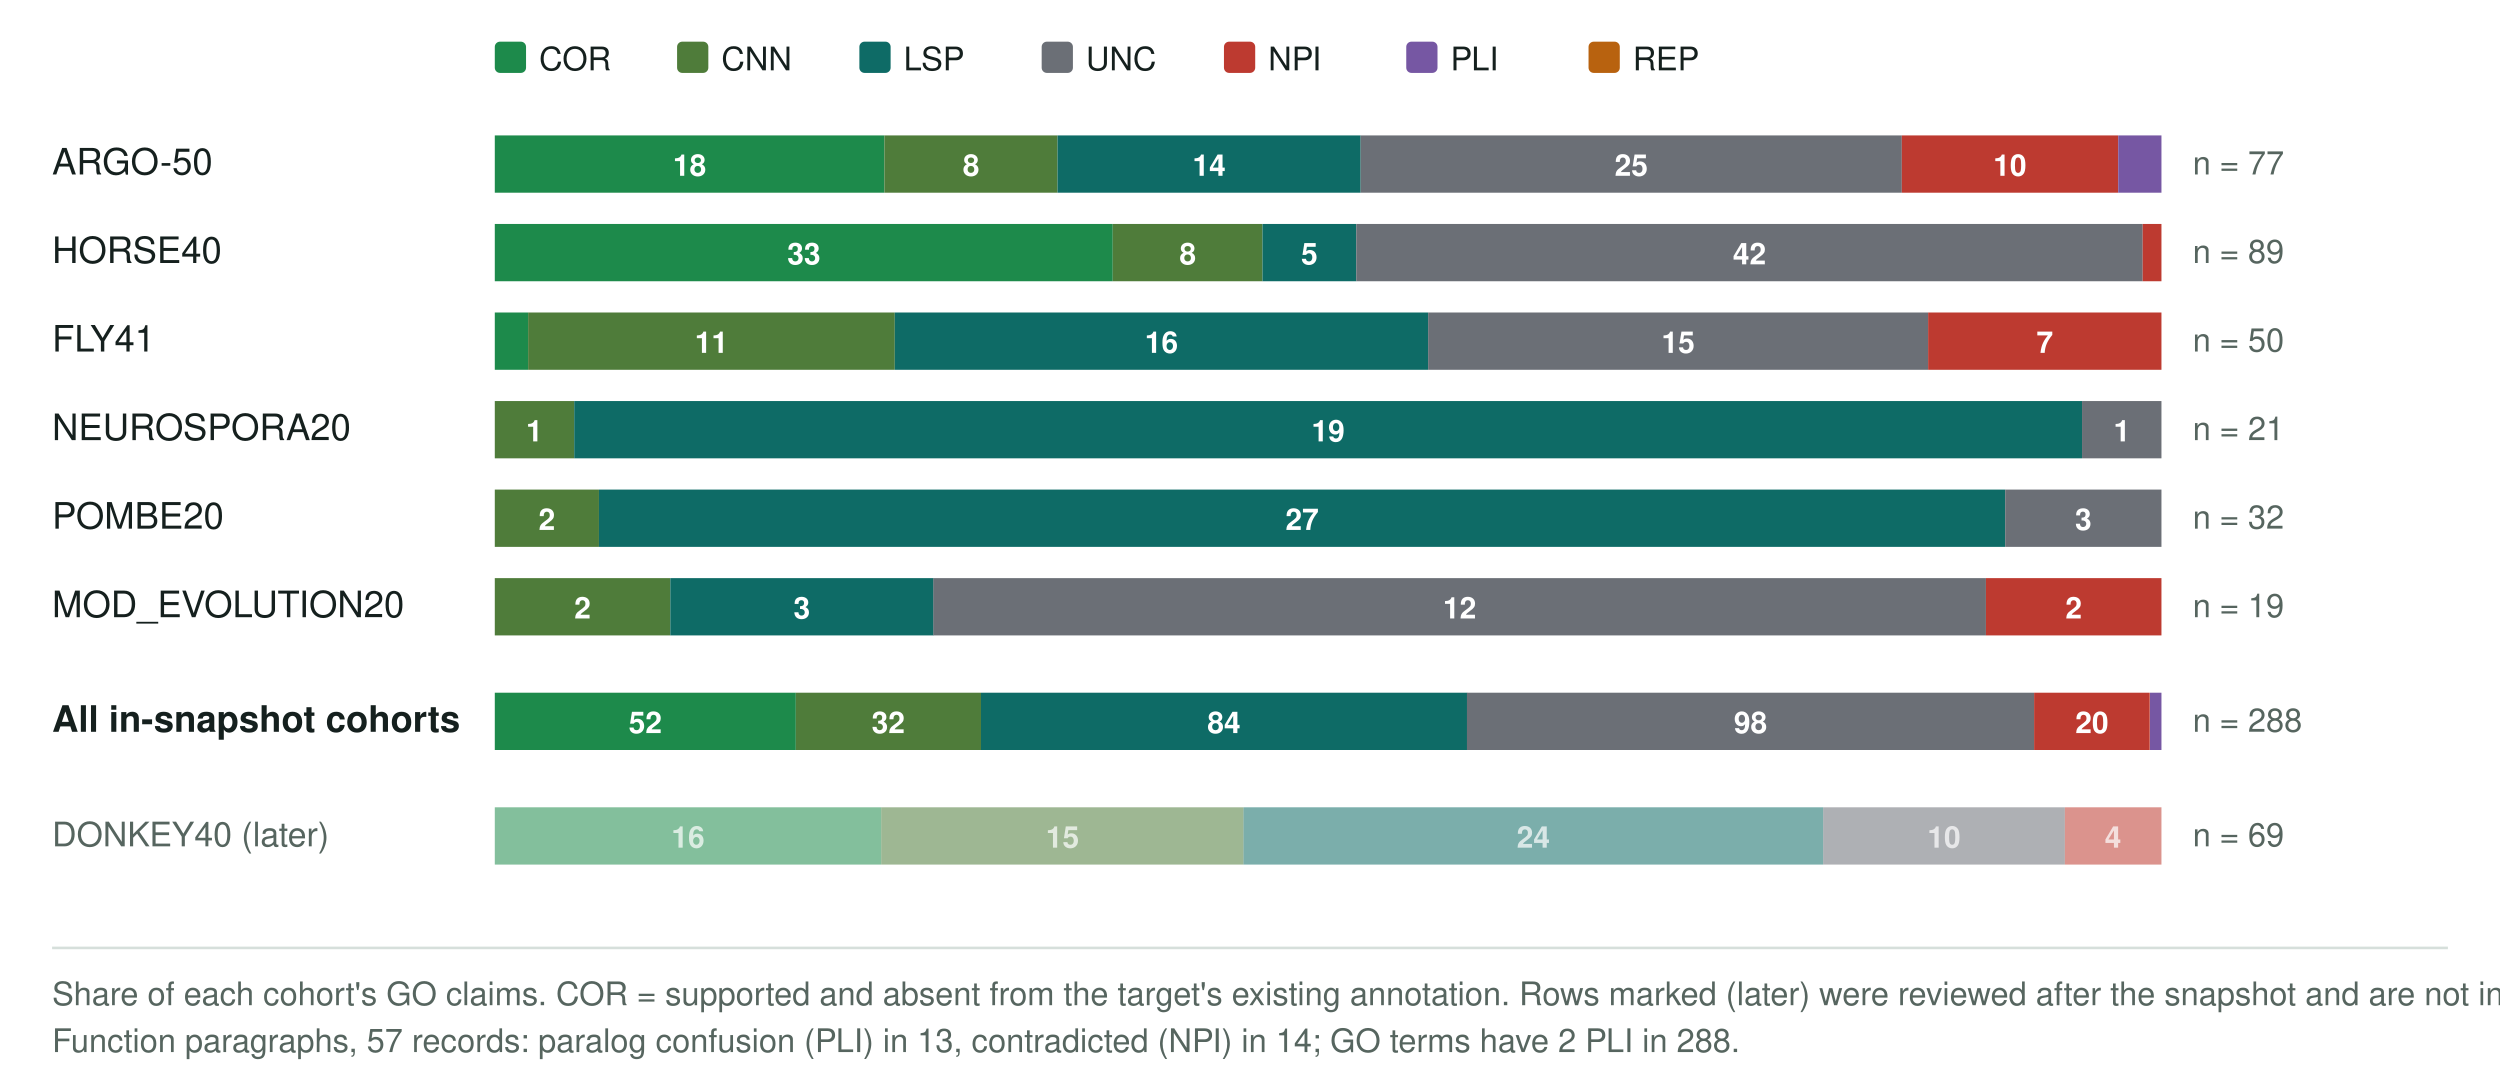
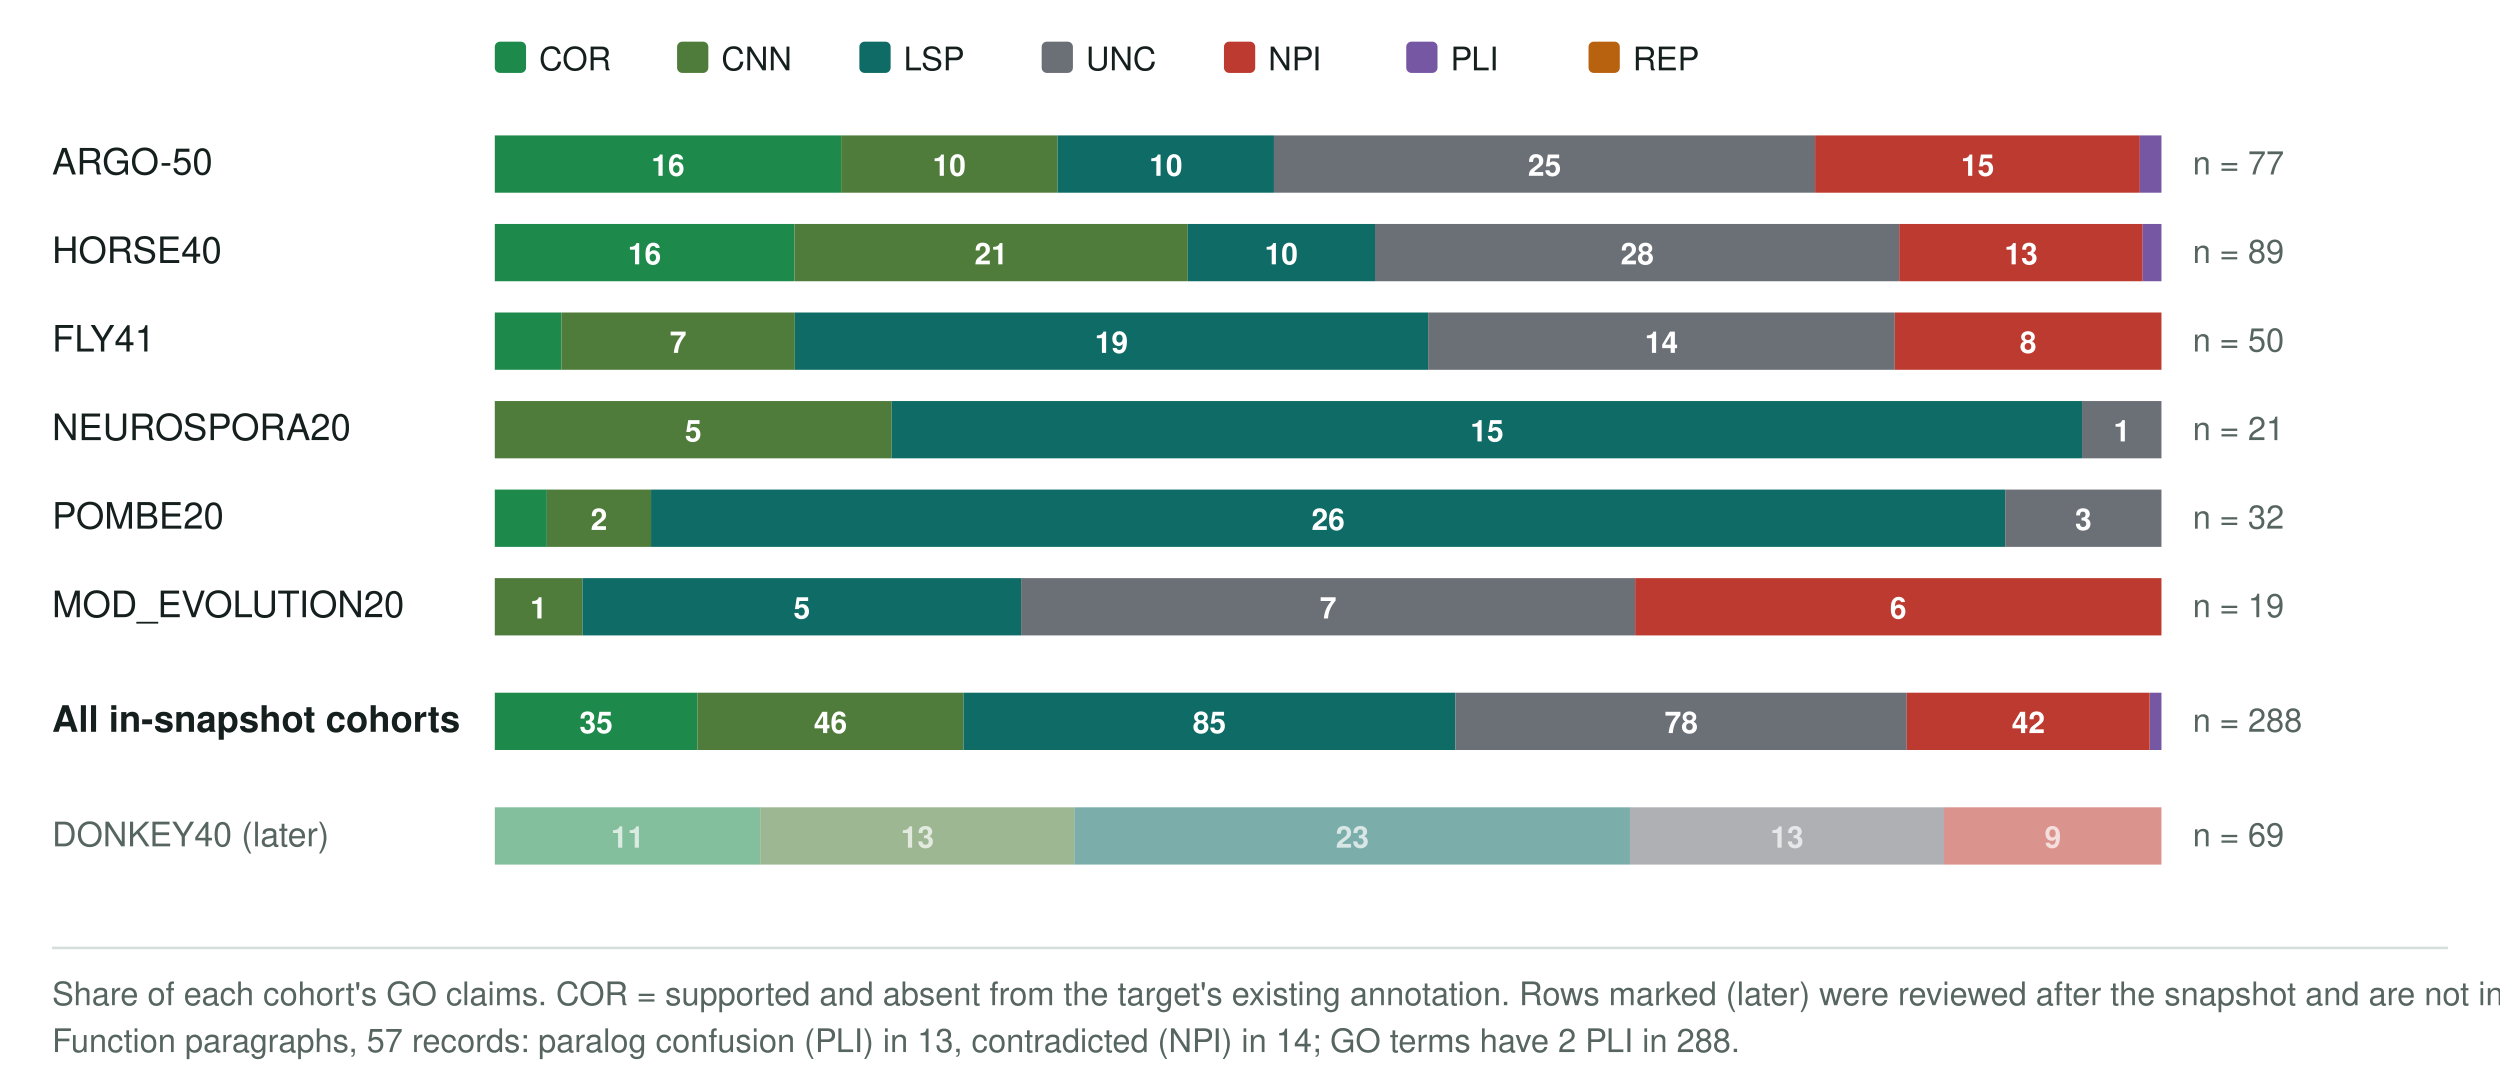
<svg xmlns="http://www.w3.org/2000/svg" viewBox="0 0 960 418" width="960" height="418" role="img" aria-label="Assessment categories of ProtNLM2 GO claims by cohort">
  <style>
.t { fill: var(--fig-ink, #15201e); font-family: "Source Sans 3", system-ui, -apple-system, Helvetica, Arial, sans-serif; }
.m { fill: var(--muted, #56655f); }
.b { font-weight: 600; }
.num { font-variant-numeric: tabular-nums; }
.box { fill: var(--fig-fill, #e8f1ee); stroke: var(--fig-line, #8fa39c); stroke-width: 1.2; }
.ours { fill: var(--accent, #0e6b66); }
.ours-t { fill: var(--surface, #ffffff); }
.link { fill: var(--fig-fill, #e8f1ee); opacity: .55; }
.rule { stroke: var(--rule, #d6dfdb); stroke-width: 1; fill: none; }
.brk { stroke: var(--fig-line, #8fa39c); stroke-width: 1.5; fill: none; }
.brk-ours { stroke: var(--accent, #0e6b66); stroke-width: 2; fill: none; }
.acc { fill: var(--accent, #0e6b66); }
.census { fill: var(--accept, #1d8a4b); }
.hand { fill: var(--modify, #b8620f); }
.rule-c { fill: var(--new, #1d68b3); }
.off { fill: var(--over, #7657a3); }
.chip-t { fill: var(--surface, #ffffff); font-weight: 600; }
.c-COR { fill: var(--accept, #1d8a4b); } .c-CNN { fill: var(--keep, #4f7c3a); }
.c-LSP { fill: var(--accent, #0e6b66); } .c-UNC { fill: var(--undecided, #6b6f76); }
.c-NPI { fill: var(--remove, #bd3a30); } .c-PLI { fill: var(--over, #7657a3); }
.c-REP { fill: var(--modify, #b8620f); }
</style>
  <rect class="c-COR" x="190" y="16" width="12" height="12" rx="2" />
  <text x="207.0" y="27.0" class="t" font-size="12.5" text-anchor="start">COR</text>
  <rect class="c-CNN" x="260" y="16" width="12" height="12" rx="2" />
  <text x="277.0" y="27.0" class="t" font-size="12.5" text-anchor="start">CNN</text>
  <rect class="c-LSP" x="330" y="16" width="12" height="12" rx="2" />
  <text x="347.0" y="27.0" class="t" font-size="12.5" text-anchor="start">LSP</text>
  <rect class="c-UNC" x="400" y="16" width="12" height="12" rx="2" />
  <text x="417.0" y="27.0" class="t" font-size="12.5" text-anchor="start">UNC</text>
  <rect class="c-NPI" x="470" y="16" width="12" height="12" rx="2" />
  <text x="487.0" y="27.0" class="t" font-size="12.5" text-anchor="start">NPI</text>
  <rect class="c-PLI" x="540" y="16" width="12" height="12" rx="2" />
  <text x="557.0" y="27.0" class="t" font-size="12.5" text-anchor="start">PLI</text>
  <rect class="c-REP" x="610" y="16" width="12" height="12" rx="2" />
  <text x="627.0" y="27.0" class="t" font-size="12.5" text-anchor="start">REP</text>
  <text x="20.0" y="67.0" class="t" font-size="14" text-anchor="start">ARGO-50</text>
-   <rect class="c-COR" x="190.0" y="52" width="149.6" height="22" />
-   <text x="264.8" y="67.5" class="t chip-t num" font-size="11.5" text-anchor="middle">18</text>
-   <rect class="c-CNN" x="339.6" y="52" width="66.5" height="22" />
-   <text x="372.9" y="67.5" class="t chip-t num" font-size="11.5" text-anchor="middle">8</text>
-   <rect class="c-LSP" x="406.1" y="52" width="116.4" height="22" />
-   <text x="464.3" y="67.5" class="t chip-t num" font-size="11.5" text-anchor="middle">14</text>
-   <rect class="c-UNC" x="522.5" y="52" width="207.8" height="22" />
-   <text x="626.4" y="67.5" class="t chip-t num" font-size="11.5" text-anchor="middle">25</text>
-   <rect class="c-NPI" x="730.3" y="52" width="83.1" height="22" />
-   <text x="771.8" y="67.5" class="t chip-t num" font-size="11.5" text-anchor="middle">10</text>
-   <rect class="c-PLI" x="813.4" y="52" width="16.6" height="22" />
+   <rect class="c-COR" x="190.0" y="52" width="133.0" height="22" />
+   <text x="256.5" y="67.5" class="t chip-t num" font-size="11.5" text-anchor="middle">16</text>
+   <rect class="c-CNN" x="323.0" y="52" width="83.1" height="22" />
+   <text x="364.5" y="67.5" class="t chip-t num" font-size="11.5" text-anchor="middle">10</text>
+   <rect class="c-LSP" x="406.1" y="52" width="83.1" height="22" />
+   <text x="447.7" y="67.5" class="t chip-t num" font-size="11.5" text-anchor="middle">10</text>
+   <rect class="c-UNC" x="489.2" y="52" width="207.8" height="22" />
+   <text x="593.1" y="67.5" class="t chip-t num" font-size="11.5" text-anchor="middle">25</text>
+   <rect class="c-NPI" x="697.0" y="52" width="124.7" height="22" />
+   <text x="759.4" y="67.5" class="t chip-t num" font-size="11.5" text-anchor="middle">15</text>
+   <rect class="c-PLI" x="821.7" y="52" width="8.3" height="22" />
  <text x="842.0" y="67.0" class="t m num" font-size="12.5" text-anchor="start">n = 77</text>
  <text x="20.0" y="101.0" class="t" font-size="14" text-anchor="start">HORSE40</text>
-   <rect class="c-COR" x="190.0" y="86" width="237.3" height="22" />
-   <text x="308.7" y="101.5" class="t chip-t num" font-size="11.5" text-anchor="middle">33</text>
-   <rect class="c-CNN" x="427.3" y="86" width="57.5" height="22" />
-   <text x="456.1" y="101.5" class="t chip-t num" font-size="11.5" text-anchor="middle">8</text>
-   <rect class="c-LSP" x="484.8" y="86" width="36.0" height="22" />
-   <text x="502.8" y="101.5" class="t chip-t num" font-size="11.5" text-anchor="middle">5</text>
-   <rect class="c-UNC" x="520.8" y="86" width="302.0" height="22" />
-   <text x="671.8" y="101.5" class="t chip-t num" font-size="11.5" text-anchor="middle">42</text>
-   <rect class="c-NPI" x="822.8" y="86" width="7.2" height="22" />
+   <rect class="c-COR" x="190.0" y="86" width="115.1" height="22" />
+   <text x="247.5" y="101.5" class="t chip-t num" font-size="11.5" text-anchor="middle">16</text>
+   <rect class="c-CNN" x="305.1" y="86" width="151.0" height="22" />
+   <text x="380.6" y="101.5" class="t chip-t num" font-size="11.5" text-anchor="middle">21</text>
+   <rect class="c-LSP" x="456.1" y="86" width="71.9" height="22" />
+   <text x="492.0" y="101.5" class="t chip-t num" font-size="11.5" text-anchor="middle">10</text>
+   <rect class="c-UNC" x="528.0" y="86" width="201.3" height="22" />
+   <text x="628.7" y="101.5" class="t chip-t num" font-size="11.5" text-anchor="middle">28</text>
+   <rect class="c-NPI" x="729.3" y="86" width="93.5" height="22" />
+   <text x="776.1" y="101.5" class="t chip-t num" font-size="11.5" text-anchor="middle">13</text>
+   <rect class="c-PLI" x="822.8" y="86" width="7.2" height="22" />
  <text x="842.0" y="101.0" class="t m num" font-size="12.5" text-anchor="start">n = 89</text>
  <text x="20.0" y="135.0" class="t" font-size="14" text-anchor="start">FLY41</text>
-   <rect class="c-COR" x="190.0" y="120" width="12.8" height="22" />
-   <rect class="c-CNN" x="202.8" y="120" width="140.8" height="22" />
-   <text x="273.2" y="135.5" class="t chip-t num" font-size="11.5" text-anchor="middle">11</text>
-   <rect class="c-LSP" x="343.6" y="120" width="204.8" height="22" />
-   <text x="446.0" y="135.5" class="t chip-t num" font-size="11.5" text-anchor="middle">16</text>
-   <rect class="c-UNC" x="548.4" y="120" width="192.0" height="22" />
-   <text x="644.4" y="135.5" class="t chip-t num" font-size="11.5" text-anchor="middle">15</text>
-   <rect class="c-NPI" x="740.4" y="120" width="89.6" height="22" />
-   <text x="785.2" y="135.5" class="t chip-t num" font-size="11.5" text-anchor="middle">7</text>
+   <rect class="c-COR" x="190.0" y="120" width="25.6" height="22" />
+   <rect class="c-CNN" x="215.6" y="120" width="89.6" height="22" />
+   <text x="260.4" y="135.5" class="t chip-t num" font-size="11.5" text-anchor="middle">7</text>
+   <rect class="c-LSP" x="305.2" y="120" width="243.2" height="22" />
+   <text x="426.8" y="135.5" class="t chip-t num" font-size="11.5" text-anchor="middle">19</text>
+   <rect class="c-UNC" x="548.4" y="120" width="179.2" height="22" />
+   <text x="638.0" y="135.5" class="t chip-t num" font-size="11.5" text-anchor="middle">14</text>
+   <rect class="c-NPI" x="727.6" y="120" width="102.4" height="22" />
+   <text x="778.8" y="135.5" class="t chip-t num" font-size="11.5" text-anchor="middle">8</text>
  <text x="842.0" y="135.0" class="t m num" font-size="12.5" text-anchor="start">n = 50</text>
  <text x="20.0" y="169.0" class="t" font-size="14" text-anchor="start">NEUROSPORA20</text>
-   <rect class="c-CNN" x="190.0" y="154" width="30.5" height="22" />
-   <text x="205.2" y="169.5" class="t chip-t num" font-size="11.5" text-anchor="middle">1</text>
-   <rect class="c-LSP" x="220.5" y="154" width="579.0" height="22" />
-   <text x="510.0" y="169.5" class="t chip-t num" font-size="11.5" text-anchor="middle">19</text>
+   <rect class="c-CNN" x="190.0" y="154" width="152.4" height="22" />
+   <text x="266.2" y="169.5" class="t chip-t num" font-size="11.5" text-anchor="middle">5</text>
+   <rect class="c-LSP" x="342.4" y="154" width="457.1" height="22" />
+   <text x="571.0" y="169.5" class="t chip-t num" font-size="11.5" text-anchor="middle">15</text>
  <rect class="c-UNC" x="799.5" y="154" width="30.5" height="22" />
  <text x="814.8" y="169.5" class="t chip-t num" font-size="11.5" text-anchor="middle">1</text>
  <text x="842.0" y="169.0" class="t m num" font-size="12.5" text-anchor="start">n = 21</text>
  <text x="20.0" y="203.0" class="t" font-size="14" text-anchor="start">POMBE20</text>
-   <rect class="c-CNN" x="190.0" y="188" width="40.0" height="22" />
-   <text x="210.0" y="203.5" class="t chip-t num" font-size="11.5" text-anchor="middle">2</text>
-   <rect class="c-LSP" x="230.0" y="188" width="540.0" height="22" />
-   <text x="500.0" y="203.5" class="t chip-t num" font-size="11.5" text-anchor="middle">27</text>
+   <rect class="c-COR" x="190.0" y="188" width="20.0" height="22" />
+   <rect class="c-CNN" x="210.0" y="188" width="40.0" height="22" />
+   <text x="230.0" y="203.5" class="t chip-t num" font-size="11.5" text-anchor="middle">2</text>
+   <rect class="c-LSP" x="250.0" y="188" width="520.0" height="22" />
+   <text x="510.0" y="203.5" class="t chip-t num" font-size="11.5" text-anchor="middle">26</text>
  <rect class="c-UNC" x="770.0" y="188" width="60.0" height="22" />
  <text x="800.0" y="203.5" class="t chip-t num" font-size="11.5" text-anchor="middle">3</text>
  <text x="842.0" y="203.0" class="t m num" font-size="12.5" text-anchor="start">n = 32</text>
  <text x="20.0" y="237.0" class="t" font-size="14" text-anchor="start">MOD_EVOLUTION20</text>
-   <rect class="c-CNN" x="190.0" y="222" width="67.4" height="22" />
-   <text x="223.7" y="237.5" class="t chip-t num" font-size="11.5" text-anchor="middle">2</text>
-   <rect class="c-LSP" x="257.4" y="222" width="101.1" height="22" />
-   <text x="307.9" y="237.5" class="t chip-t num" font-size="11.5" text-anchor="middle">3</text>
-   <rect class="c-UNC" x="358.4" y="222" width="404.2" height="22" />
-   <text x="560.5" y="237.5" class="t chip-t num" font-size="11.5" text-anchor="middle">12</text>
-   <rect class="c-NPI" x="762.6" y="222" width="67.4" height="22" />
-   <text x="796.3" y="237.5" class="t chip-t num" font-size="11.5" text-anchor="middle">2</text>
+   <rect class="c-CNN" x="190.0" y="222" width="33.7" height="22" />
+   <text x="206.8" y="237.5" class="t chip-t num" font-size="11.5" text-anchor="middle">1</text>
+   <rect class="c-LSP" x="223.7" y="222" width="168.4" height="22" />
+   <text x="307.9" y="237.5" class="t chip-t num" font-size="11.5" text-anchor="middle">5</text>
+   <rect class="c-UNC" x="392.1" y="222" width="235.8" height="22" />
+   <text x="510.0" y="237.5" class="t chip-t num" font-size="11.5" text-anchor="middle">7</text>
+   <rect class="c-NPI" x="627.9" y="222" width="202.1" height="22" />
+   <text x="728.9" y="237.5" class="t chip-t num" font-size="11.5" text-anchor="middle">6</text>
  <text x="842.0" y="237.0" class="t m num" font-size="12.5" text-anchor="start">n = 19</text>
  <text x="20.0" y="281.0" class="t b" font-size="14" text-anchor="start">All in-snapshot cohorts</text>
-   <rect class="c-COR" x="190.0" y="266" width="115.6" height="22" />
-   <text x="247.8" y="281.5" class="t chip-t num" font-size="11.5" text-anchor="middle">52</text>
-   <rect class="c-CNN" x="305.6" y="266" width="71.1" height="22" />
-   <text x="341.1" y="281.5" class="t chip-t num" font-size="11.5" text-anchor="middle">32</text>
-   <rect class="c-LSP" x="376.7" y="266" width="186.7" height="22" />
-   <text x="470.0" y="281.5" class="t chip-t num" font-size="11.5" text-anchor="middle">84</text>
-   <rect class="c-UNC" x="563.3" y="266" width="217.8" height="22" />
-   <text x="672.2" y="281.5" class="t chip-t num" font-size="11.5" text-anchor="middle">98</text>
-   <rect class="c-NPI" x="781.1" y="266" width="44.4" height="22" />
-   <text x="803.3" y="281.5" class="t chip-t num" font-size="11.5" text-anchor="middle">20</text>
+   <rect class="c-COR" x="190.0" y="266" width="77.8" height="22" />
+   <text x="228.9" y="281.5" class="t chip-t num" font-size="11.5" text-anchor="middle">35</text>
+   <rect class="c-CNN" x="267.8" y="266" width="102.2" height="22" />
+   <text x="318.9" y="281.5" class="t chip-t num" font-size="11.5" text-anchor="middle">46</text>
+   <rect class="c-LSP" x="370.0" y="266" width="188.9" height="22" />
+   <text x="464.4" y="281.5" class="t chip-t num" font-size="11.5" text-anchor="middle">85</text>
+   <rect class="c-UNC" x="558.9" y="266" width="173.3" height="22" />
+   <text x="645.6" y="281.5" class="t chip-t num" font-size="11.5" text-anchor="middle">78</text>
+   <rect class="c-NPI" x="732.2" y="266" width="93.3" height="22" />
+   <text x="778.9" y="281.5" class="t chip-t num" font-size="11.5" text-anchor="middle">42</text>
  <rect class="c-PLI" x="825.6" y="266" width="4.4" height="22" />
  <text x="842.0" y="281.0" class="t m num" font-size="12.5" text-anchor="start">n = 288</text>
  <text x="20.0" y="325.0" class="t m" font-size="13" text-anchor="start">DONKEY40 (later)</text>
-   <rect class="c-COR" x="190.0" y="310" width="148.4" height="22" opacity="0.55" />
-   <text opacity="0.7" x="264.2" y="325.5" class="t chip-t num" font-size="11.5" text-anchor="middle">16</text>
-   <rect class="c-CNN" x="338.4" y="310" width="139.1" height="22" opacity="0.55" />
-   <text opacity="0.7" x="408.0" y="325.5" class="t chip-t num" font-size="11.5" text-anchor="middle">15</text>
-   <rect class="c-LSP" x="477.5" y="310" width="222.6" height="22" opacity="0.55" />
-   <text opacity="0.7" x="588.8" y="325.5" class="t chip-t num" font-size="11.5" text-anchor="middle">24</text>
-   <rect class="c-UNC" x="700.1" y="310" width="92.8" height="22" opacity="0.55" />
-   <text opacity="0.7" x="746.5" y="325.5" class="t chip-t num" font-size="11.5" text-anchor="middle">10</text>
-   <rect class="c-NPI" x="792.9" y="310" width="37.1" height="22" opacity="0.55" />
-   <text opacity="0.7" x="811.4" y="325.5" class="t chip-t num" font-size="11.5" text-anchor="middle">4</text>
+   <rect class="c-COR" x="190.0" y="310" width="102.0" height="22" opacity="0.55" />
+   <text opacity="0.7" x="241.0" y="325.5" class="t chip-t num" font-size="11.5" text-anchor="middle">11</text>
+   <rect class="c-CNN" x="292.0" y="310" width="120.6" height="22" opacity="0.55" />
+   <text opacity="0.7" x="352.3" y="325.5" class="t chip-t num" font-size="11.5" text-anchor="middle">13</text>
+   <rect class="c-LSP" x="412.6" y="310" width="213.3" height="22" opacity="0.55" />
+   <text opacity="0.7" x="519.3" y="325.5" class="t chip-t num" font-size="11.5" text-anchor="middle">23</text>
+   <rect class="c-UNC" x="625.9" y="310" width="120.6" height="22" opacity="0.55" />
+   <text opacity="0.7" x="686.2" y="325.5" class="t chip-t num" font-size="11.5" text-anchor="middle">13</text>
+   <rect class="c-NPI" x="746.5" y="310" width="83.5" height="22" opacity="0.55" />
+   <text opacity="0.7" x="788.3" y="325.5" class="t chip-t num" font-size="11.5" text-anchor="middle">9</text>
  <text x="842.0" y="325.0" class="t m num" font-size="12.5" text-anchor="start">n = 69</text>
  <line class="rule" x1="20" y1="364" x2="940" y2="364" />
  <text x="20.0" y="386.0" class="t m" font-size="12.5" text-anchor="start">Share of each cohort's GO claims. COR = supported and absent from the target's existing annotation. Rows marked (later) were reviewed after the snapshot and are not in the total.</text>
  <text x="20.0" y="404.0" class="t m" font-size="12.5" text-anchor="start">Function paragraphs, 57 records: paralog confusion (PLI) in 13, contradicted (NPI) in 14; GO terms have 2 PLI in 288.</text>
</svg>
